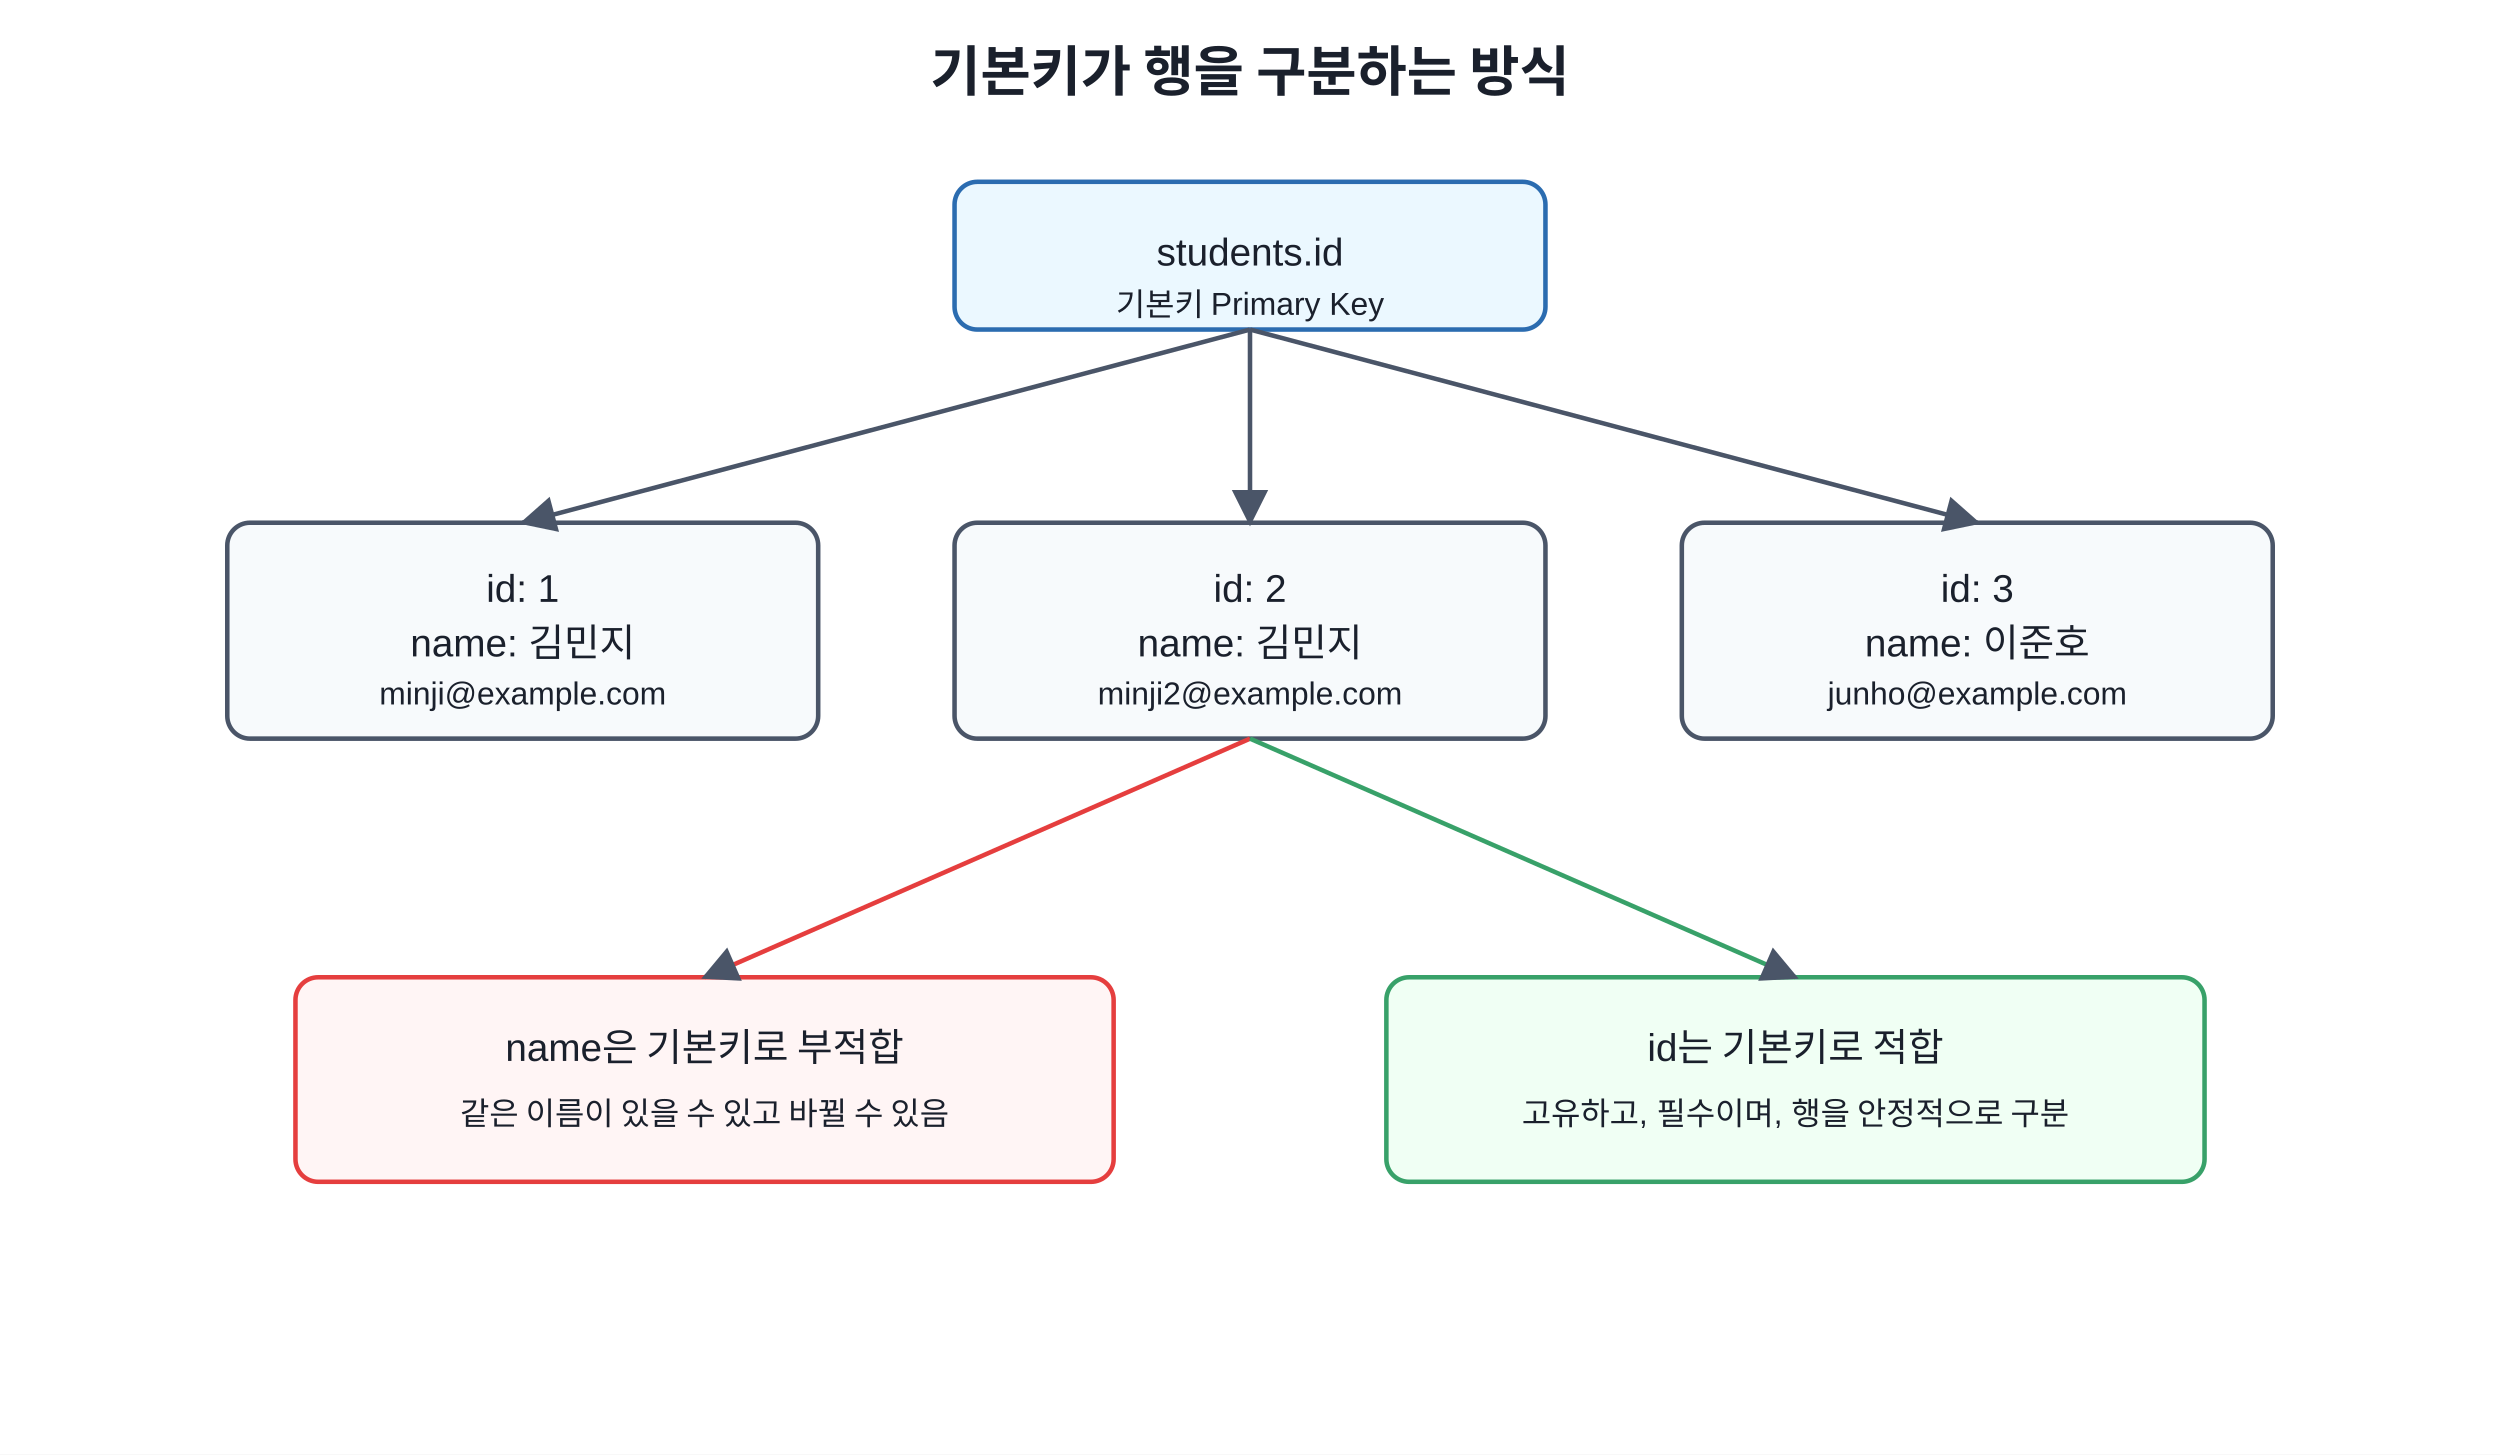
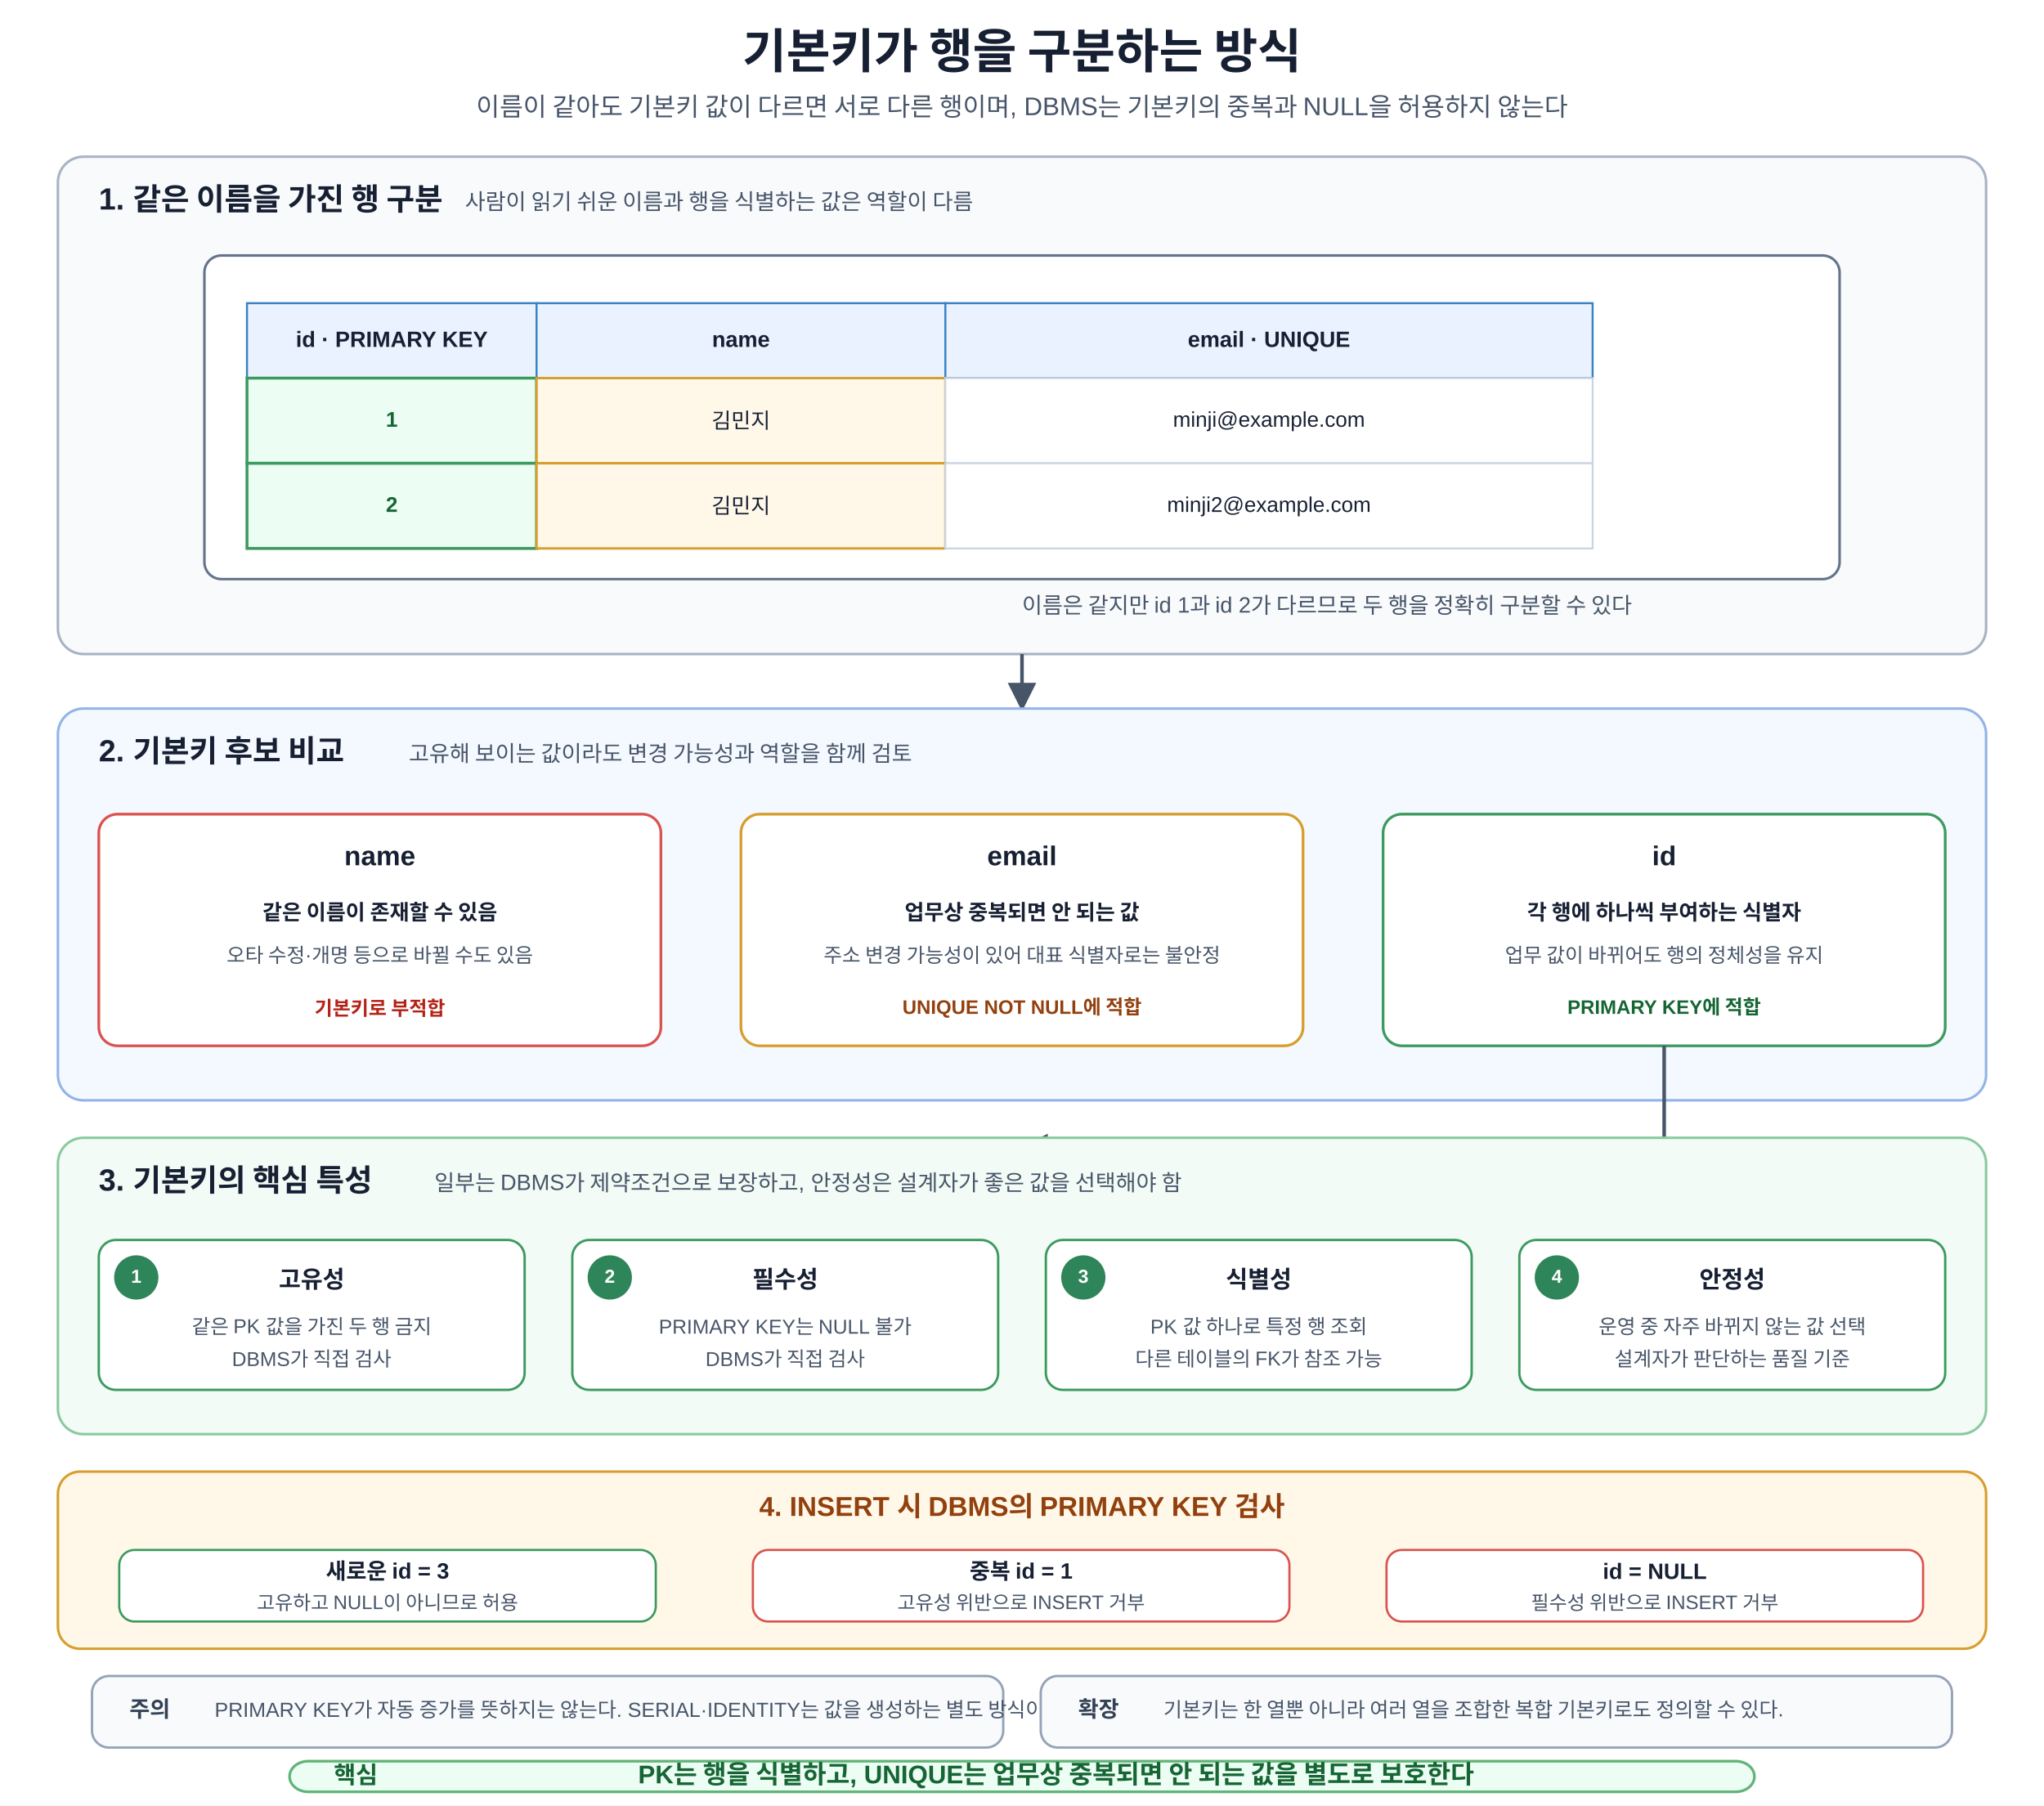
- <svg xmlns="http://www.w3.org/2000/svg" width="1100" height="640" viewBox="0 0 1100 640">
+ <svg xmlns="http://www.w3.org/2000/svg" width="1200" height="1060" viewBox="0 0 1200 1060" role="img" aria-labelledby="title desc">
  <defs>
    <marker id="arrow" viewBox="0 0 10 10" refX="9" refY="5" markerWidth="8" markerHeight="8" orient="auto">
-       <path d="M0 0 L10 5 L0 10z" fill="#4a5568" />
+       <path d="M0 0 L10 5 L0 10z" fill="#475569" />
    </marker>
-     <style>text{font-family:Malgun Gothic,Apple SD Gothic Neo,Noto Sans KR,Arial,sans-serif;fill:#1a202c}.title{font-size:24px;font-weight:700}.box{fill:#f7fafc;stroke:#4a5568;stroke-width:2;rx:10;ry:10}.main{fill:#ebf8ff;stroke:#2b6cb0}.bad{fill:#fff5f5;stroke:#e53e3e}.good{fill:#f0fff4;stroke:#38a169}.label{font-size:17px;text-anchor:middle;dominant-baseline:middle}.small{font-size:14px;text-anchor:middle;dominant-baseline:middle}</style>
+     <style>
+       text{font-family:Malgun Gothic,Apple SD Gothic Neo,Noto Sans KR,Arial,sans-serif;fill:#172033}
+       .title{font-size:28px;font-weight:700;text-anchor:middle}
+       .subtitle{font-size:15px;text-anchor:middle;fill:#475569}
+       .panel{stroke-width:1.5;rx:15}
+       .sample-panel{fill:#f8fafc;stroke:#a8b3c4}
+       .compare-panel{fill:#f4f8ff;stroke:#93b4e6}
+       .property-panel{fill:#f2fbf5;stroke:#8bc9a0}
+       .section-title{font-size:18px;font-weight:700}
+       .section-sub{font-size:13px;fill:#475569}
+       .table{fill:#fff;stroke:#64748b;stroke-width:1.5;rx:10}
+       .head{fill:#e9f2fe;stroke:#3b82c4;stroke-width:1.2}
+       .cell{fill:#fff;stroke:#cbd5e1;stroke-width:1.1}
+       .pk-cell{fill:#ecfdf3;stroke:#3c9a5f;stroke-width:1.7}
+       .same-name{fill:#fff8e8;stroke:#d69e2e;stroke-width:1.4}
+       .head-text{font-size:13px;font-weight:700;text-anchor:middle;dominant-baseline:middle}
+       .cell-text{font-size:12.5px;text-anchor:middle;dominant-baseline:middle}
+       .pk-text{font-size:12.5px;font-weight:700;text-anchor:middle;dominant-baseline:middle;fill:#166534}
+       .candidate{fill:#fff;stroke-width:1.6;rx:11}
+       .bad-card{stroke:#d9534f}.unique-card{stroke:#d69e2e}.good-card{stroke:#3c9a5f}
+       .candidate-title{font-size:16px;font-weight:700;text-anchor:middle}
+       .candidate-main{font-size:12.5px;font-weight:600;text-anchor:middle}
+       .candidate-sub{font-size:11.8px;text-anchor:middle;fill:#475569}
+       .status{font-size:11.5px;font-weight:700;text-anchor:middle;dominant-baseline:middle}
+       .status-bad{fill:#b42318}.status-unique{fill:#92400e}.status-good{fill:#166534}
+       .arrow{stroke:#475569;stroke-width:2.1;fill:none;marker-end:url(#arrow)}
+       .property{fill:#fff;stroke:#3c9a5f;stroke-width:1.4;rx:10}
+       .property-no{font-size:11px;font-weight:700;fill:#fff;text-anchor:middle;dominant-baseline:middle}
+       .property-badge{fill:#2f855a}
+       .property-title{font-size:14px;font-weight:700;text-anchor:middle}
+       .property-sub{font-size:11.8px;text-anchor:middle;fill:#475569}
+       .check-panel{fill:#fff8e8;stroke:#d69e2e;stroke-width:1.5;rx:13}
+       .check-title{font-size:16px;font-weight:700;text-anchor:middle;fill:#92400e}
+       .check-card{fill:#fff;stroke-width:1.3;rx:9}
+       .allow{stroke:#3c9a5f}.reject{stroke:#d9534f}
+       .check-main{font-size:13px;font-weight:700;text-anchor:middle}
+       .check-sub{font-size:11.5px;text-anchor:middle;fill:#475569}
+       .note{fill:#f8fafc;stroke:#94a3b8;stroke-width:1.4;rx:10}
+       .note-title{font-size:13px;font-weight:700;fill:#334155}
+       .note-text{font-size:12px;fill:#475569}
+       .principle{fill:#ecfdf3;stroke:#62b47a;stroke-width:1.6;rx:11}
+       .principle-label{font-size:14px;font-weight:700;fill:#166534}
+       .principle-text{font-size:15px;font-weight:700;text-anchor:middle;fill:#166534}
+     </style>
  </defs>
-   <rect width="100%" height="100%" fill="white" />
-   <text x="550" y="40" text-anchor="middle" class="title">기본키가 행을 구분하는 방식</text>
-   <rect x="420" y="80" width="260" height="65" class="box main" />
-   <text x="550" y="112" class="label">students.id</text>
-   <text x="550" y="134" class="small">기본키 Primary Key</text>
-   <rect x="100" y="230" width="260" height="95" class="box" />
-   <text x="230" y="260" class="label">id: 1</text>
-   <text x="230" y="284" class="label">name: 김민지</text>
-   <text x="230" y="306" class="small">minji@example.com</text>
-   <rect x="420" y="230" width="260" height="95" class="box" />
-   <text x="550" y="260" class="label">id: 2</text>
-   <text x="550" y="284" class="label">name: 김민지</text>
-   <text x="550" y="306" class="small">minji2@example.com</text>
-   <rect x="740" y="230" width="260" height="95" class="box" />
-   <text x="870" y="260" class="label">id: 3</text>
-   <text x="870" y="284" class="label">name: 이준호</text>
-   <text x="870" y="306" class="small">junho@example.com</text>
-   <line x1="550" y1="145" x2="230" y2="230" stroke="#4a5568" stroke-width="2" marker-end="url(#arrow)" />
-   <line x1="550" y1="145" x2="550" y2="230" stroke="#4a5568" stroke-width="2" marker-end="url(#arrow)" />
-   <line x1="550" y1="145" x2="870" y2="230" stroke="#4a5568" stroke-width="2" marker-end="url(#arrow)" />
-   <rect x="130" y="430" width="360" height="90" class="box bad" />
-   <text x="310" y="462" class="label">name은 기본키로 부적합</text>
-   <text x="310" y="490" class="small">같은 이름이 있을 수 있고 바뀔 수 있음</text>
-   <rect x="610" y="430" width="360" height="90" class="box good" />
-   <text x="790" y="462" class="label">id는 기본키로 적합</text>
-   <text x="790" y="490" class="small">고유하고, 필수이며, 행을 안정적으로 구분</text>
-   <line x1="550" y1="325" x2="310" y2="430" stroke="#e53e3e" stroke-width="2" marker-end="url(#arrow)" />
-   <line x1="550" y1="325" x2="790" y2="430" stroke="#38a169" stroke-width="2" marker-end="url(#arrow)" />
+   <rect width="1200" height="1060" fill="#fff" />
+   <text x="600" y="40" class="title">기본키가 행을 구분하는 방식</text>
+   <text x="600" y="68" class="subtitle">이름이 같아도 기본키 값이 다르면 서로 다른 행이며, DBMS는 기본키의 중복과 NULL을 허용하지 않는다</text>
+   <rect x="34" y="92" width="1132" height="292" class="panel sample-panel" />
+   <text x="58" y="123" class="section-title">1. 같은 이름을 가진 행 구분</text>
+   <text x="273" y="123" class="section-sub">사람이 읽기 쉬운 이름과 행을 식별하는 값은 역할이 다름</text>
+   <rect x="120" y="150" width="960" height="190" class="table" />
+   <rect x="145" y="178" width="170" height="44" class="head" />
+   <rect x="315" y="178" width="240" height="44" class="head" />
+   <rect x="555" y="178" width="380" height="44" class="head" />
+   <text x="230" y="200" class="head-text">id · PRIMARY KEY</text>
+   <text x="435" y="200" class="head-text">name</text>
+   <text x="745" y="200" class="head-text">email · UNIQUE</text>
+   <rect x="145" y="222" width="170" height="50" class="pk-cell" />
+   <rect x="315" y="222" width="240" height="50" class="same-name" />
+   <rect x="555" y="222" width="380" height="50" class="cell" />
+   <text x="230" y="247" class="pk-text">1</text>
+   <text x="435" y="247" class="cell-text">김민지</text>
+   <text x="745" y="247" class="cell-text">minji@example.com</text>
+   <rect x="145" y="272" width="170" height="50" class="pk-cell" />
+   <rect x="315" y="272" width="240" height="50" class="same-name" />
+   <rect x="555" y="272" width="380" height="50" class="cell" />
+   <text x="230" y="297" class="pk-text">2</text>
+   <text x="435" y="297" class="cell-text">김민지</text>
+   <text x="745" y="297" class="cell-text">minji2@example.com</text>
+   <text x="600" y="360" class="section-sub">이름은 같지만 id 1과 id 2가 다르므로 두 행을 정확히 구분할 수 있다</text>
+   <path d="M600 384V416" class="arrow" />
+   <rect x="34" y="416" width="1132" height="230" class="panel compare-panel" />
+   <text x="58" y="447" class="section-title">2. 기본키 후보 비교</text>
+   <text x="240" y="447" class="section-sub">고유해 보이는 값이라도 변경 가능성과 역할을 함께 검토</text>
+   <rect x="58" y="478" width="330" height="136" class="candidate bad-card" />
+   <text x="223" y="508" class="candidate-title">name</text>
+   <text x="223" y="540" class="candidate-main">같은 이름이 존재할 수 있음</text>
+   <text x="223" y="565" class="candidate-sub">오타 수정·개명 등으로 바뀔 수도 있음</text>
+   <text x="223" y="592" class="status status-bad">기본키로 부적합</text>
+   <rect x="435" y="478" width="330" height="136" class="candidate unique-card" />
+   <text x="600" y="508" class="candidate-title">email</text>
+   <text x="600" y="540" class="candidate-main">업무상 중복되면 안 되는 값</text>
+   <text x="600" y="565" class="candidate-sub">주소 변경 가능성이 있어 대표 식별자로는 불안정</text>
+   <text x="600" y="592" class="status status-unique">UNIQUE NOT NULL에 적합</text>
+   <rect x="812" y="478" width="330" height="136" class="candidate good-card" />
+   <text x="977" y="508" class="candidate-title">id</text>
+   <text x="977" y="540" class="candidate-main">각 행에 하나씩 부여하는 식별자</text>
+   <text x="977" y="565" class="candidate-sub">업무 값이 바뀌어도 행의 정체성을 유지</text>
+   <text x="977" y="592" class="status status-good">PRIMARY KEY에 적합</text>
+   <path d="M977 614V674H600" class="arrow" />
+   <rect x="34" y="668" width="1132" height="174" class="panel property-panel" />
+   <text x="58" y="699" class="section-title">3. 기본키의 핵심 특성</text>
+   <text x="255" y="699" class="section-sub">일부는 DBMS가 제약조건으로 보장하고, 안정성은 설계자가 좋은 값을 선택해야 함</text>
+   <rect x="58" y="728" width="250" height="88" class="property" />
+   <circle cx="80" cy="750" r="13" class="property-badge" />
+   <text x="80" y="750" class="property-no">1</text>
+   <text x="183" y="756" class="property-title">고유성</text>
+   <text x="183" y="783" class="property-sub">같은 PK 값을 가진 두 행 금지</text>
+   <text x="183" y="802" class="property-sub">DBMS가 직접 검사</text>
+   <rect x="336" y="728" width="250" height="88" class="property" />
+   <circle cx="358" cy="750" r="13" class="property-badge" />
+   <text x="358" y="750" class="property-no">2</text>
+   <text x="461" y="756" class="property-title">필수성</text>
+   <text x="461" y="783" class="property-sub">PRIMARY KEY는 NULL 불가</text>
+   <text x="461" y="802" class="property-sub">DBMS가 직접 검사</text>
+   <rect x="614" y="728" width="250" height="88" class="property" />
+   <circle cx="636" cy="750" r="13" class="property-badge" />
+   <text x="636" y="750" class="property-no">3</text>
+   <text x="739" y="756" class="property-title">식별성</text>
+   <text x="739" y="783" class="property-sub">PK 값 하나로 특정 행 조회</text>
+   <text x="739" y="802" class="property-sub">다른 테이블의 FK가 참조 가능</text>
+   <rect x="892" y="728" width="250" height="88" class="property" />
+   <circle cx="914" cy="750" r="13" class="property-badge" />
+   <text x="914" y="750" class="property-no">4</text>
+   <text x="1017" y="756" class="property-title">안정성</text>
+   <text x="1017" y="783" class="property-sub">운영 중 자주 바뀌지 않는 값 선택</text>
+   <text x="1017" y="802" class="property-sub">설계자가 판단하는 품질 기준</text>
+   <rect x="34" y="864" width="1132" height="104" class="check-panel" />
+   <text x="600" y="890" class="check-title">4. INSERT 시 DBMS의 PRIMARY KEY 검사</text>
+   <rect x="70" y="910" width="315" height="42" class="check-card allow" />
+   <text x="227.5" y="927" class="check-main">새로운 id = 3</text>
+   <text x="227.5" y="945" class="check-sub">고유하고 NULL이 아니므로 허용</text>
+   <rect x="442" y="910" width="315" height="42" class="check-card reject" />
+   <text x="599.5" y="927" class="check-main">중복 id = 1</text>
+   <text x="599.5" y="945" class="check-sub">고유성 위반으로 INSERT 거부</text>
+   <rect x="814" y="910" width="315" height="42" class="check-card reject" />
+   <text x="971.5" y="927" class="check-main">id = NULL</text>
+   <text x="971.5" y="945" class="check-sub">필수성 위반으로 INSERT 거부</text>
+   <rect x="54" y="984" width="535" height="42" class="note" />
+   <text x="76" y="1008" class="note-title">주의</text>
+   <text x="126" y="1008" class="note-text">PRIMARY KEY가 자동 증가를 뜻하지는 않는다. SERIAL·IDENTITY는 값을 생성하는 별도 방식이다.</text>
+   <rect x="611" y="984" width="535" height="42" class="note" />
+   <text x="633" y="1008" class="note-title">확장</text>
+   <text x="683" y="1008" class="note-text">기본키는 한 열뿐 아니라 여러 열을 조합한 복합 기본키로도 정의할 수 있다.</text>
+   <rect x="170" y="1034" width="860" height="18" class="principle" />
+   <text x="196" y="1047" class="principle-label">핵심</text>
+   <text x="620" y="1047" class="principle-text">PK는 행을 식별하고, UNIQUE는 업무상 중복되면 안 되는 값을 별도로 보호한다</text>
</svg>
